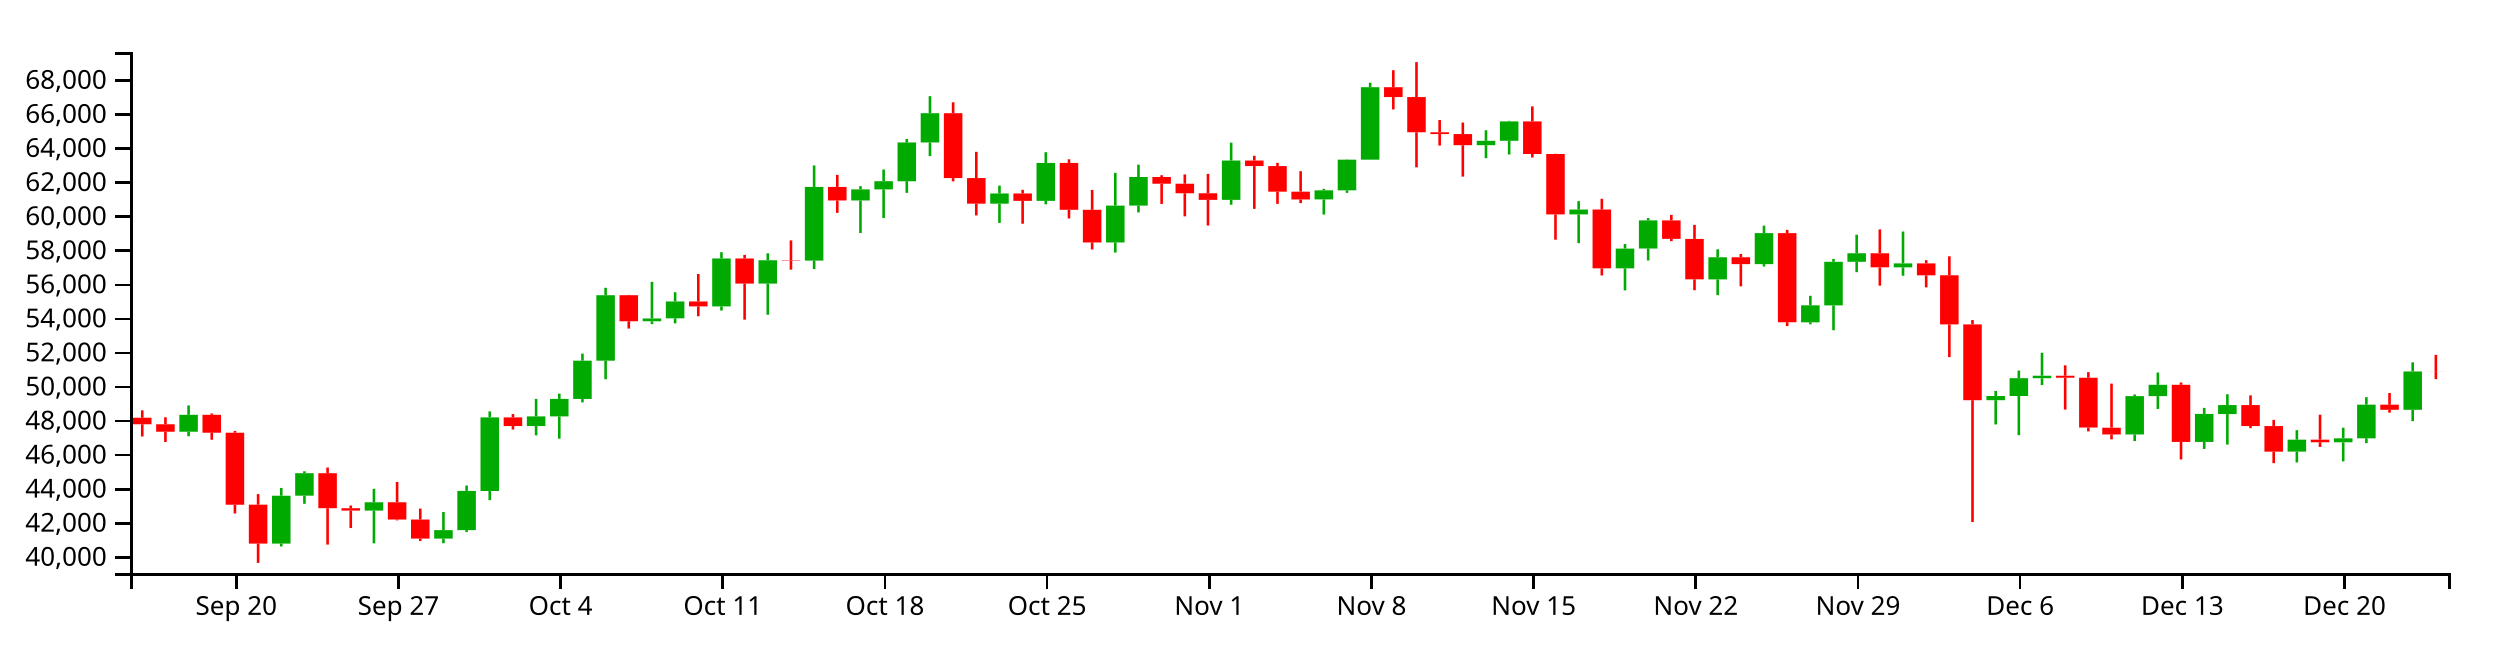
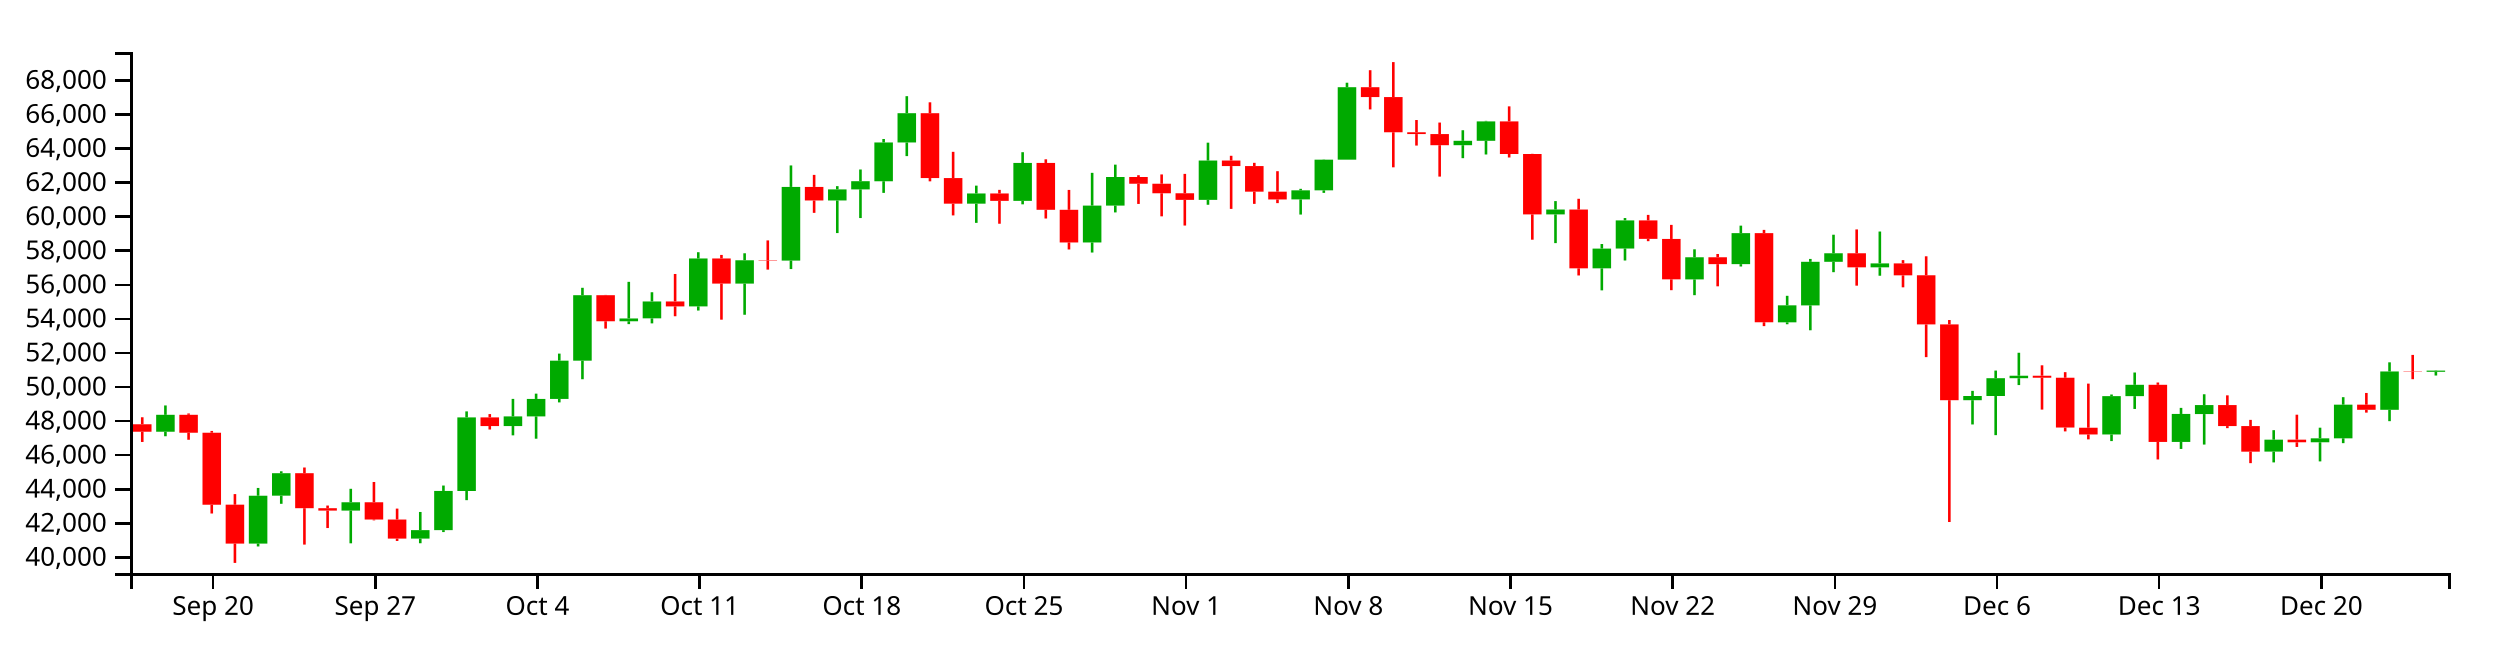
<svg xmlns="http://www.w3.org/2000/svg" version="1.1" width="960" height="250">
  <g transform="translate(50,20)">
    <style>.axis path,.axis line{fill:none;stroke:#000;shape-rendering:crispEdges;}path.candle{stroke:#000000;}path.candle.body{stroke-width:0;}path.candle.up{fill:#00AA00;stroke:#00AA00;}path.candle.down{fill:#FF0000;stroke:#FF0000;}</style>
    <g class="candlestick">
      <g class="data">
-         <path class="candle body up" d="M 18.86 145.788 l 7.117 0 L 25.978 139.294 l -7.117 0 L 18.86 145.788 M 54.446 188.736 l 7.117 0 L 61.563 170.358 l -7.117 0 L 54.446 188.736 M 63.343 170.34 l 7.117 0 L 70.46 161.713 l -7.117 0 L 63.343 170.34 M 90.032 176.069 l 7.117 0 L 97.149 172.862 l -7.117 0 L 90.032 176.069 M 116.721 186.833 l 7.117 0 L 123.838 183.567 l -7.117 0 L 116.721 186.833 M 125.618 183.567 l 7.117 0 L 132.735 168.524 l -7.117 0 L 125.618 183.567 M 134.514 168.55 l 7.117 0 L 141.631 140.283 l -7.117 0 L 134.514 168.55 M 152.307 143.597 l 7.117 0 L 159.424 139.901 l -7.117 0 L 152.307 143.597 M 161.204 139.901 l 7.117 0 L 168.321 133.196 l -7.117 0 L 161.204 139.901 M 170.1 133.196 l 7.117 0 L 177.217 118.498 l -7.117 0 L 170.1 133.196 M 178.996 118.498 l 7.117 0 L 186.114 93.361 l -7.117 0 L 178.996 118.498 M 196.789 103.367 l 7.117 0 L 203.906 102.28 l -7.117 0 L 196.789 103.367 M 205.686 102.252 l 7.117 0 L 212.803 95.75 l -7.117 0 L 205.686 102.252 M 223.479 97.652 l 7.117 0 L 230.596 79.256 l -7.117 0 L 223.479 97.652 M 241.271 88.9 l 7.117 0 L 248.389 79.939 l -7.117 0 L 241.271 88.9 M 259.064 80.063 l 7.117 0 L 266.182 51.776 l -7.117 0 L 259.064 80.063 M 276.857 56.989 l 7.117 0 L 283.974 52.719 l -7.117 0 L 276.857 56.989 M 285.754 52.719 l 7.117 0 L 292.871 49.569 l -7.117 0 L 285.754 52.719 M 294.65 49.597 l 7.117 0 L 301.767 34.716 l -7.117 0 L 294.65 49.597 M 303.547 34.716 l 7.117 0 L 310.664 23.46 l -7.117 0 L 303.547 34.716 M 330.236 58.214 l 7.117 0 L 337.353 54.299 l -7.117 0 L 330.236 58.214 M 348.029 57.141 l 7.117 0 L 355.146 42.577 l -7.117 0 L 348.029 57.141 M 374.718 73.094 l 7.117 0 L 381.835 58.949 l -7.117 0 L 374.718 73.094 M 383.615 58.949 l 7.117 0 L 390.732 47.974 l -7.117 0 L 383.615 58.949 M 419.2 56.756 l 7.117 0 L 426.317 41.654 l -7.117 0 L 419.2 56.756 M 454.786 56.566 l 7.117 0 L 461.903 53.096 l -7.117 0 L 454.786 56.566 M 463.683 53.096 l 7.117 0 L 470.8 41.303 l -7.117 0 L 463.683 53.096 M 472.579 41.303 l 7.117 0 L 479.696 13.489 l -7.117 0 L 472.579 41.303 M 517.061 35.752 l 7.117 0 L 524.178 34.066 l -7.117 0 L 517.061 35.752 M 525.958 34.066 l 7.117 0 L 533.075 26.615 l -7.117 0 L 525.958 34.066 M 552.647 62.331 l 7.117 0 L 559.764 60.46 l -7.117 0 L 552.647 62.331 M 570.44 83.048 l 7.117 0 L 577.557 75.456 l -7.117 0 L 570.44 83.048 M 579.336 75.425 l 7.117 0 L 586.453 64.629 l -7.117 0 L 579.336 75.425 M 606.026 87.285 l 7.117 0 L 613.143 78.799 l -7.117 0 L 606.026 87.285 M 623.818 81.435 l 7.117 0 L 630.936 69.516 l -7.117 0 L 623.818 81.435 M 641.611 103.769 l 7.117 0 L 648.729 97.246 l -7.117 0 L 641.611 103.769 M 650.508 97.276 l 7.117 0 L 657.625 80.541 l -7.117 0 L 650.508 97.276 M 659.404 80.541 l 7.117 0 L 666.521 77.262 l -7.117 0 L 659.404 80.541 M 677.197 82.662 l 7.117 0 L 684.314 81.135 l -7.117 0 L 677.197 82.662 M 712.783 133.67 l 7.117 0 L 719.9 132.075 l -7.117 0 L 712.783 133.67 M 721.679 132.075 l 7.117 0 L 728.796 125.236 l -7.117 0 L 721.679 132.075 M 730.576 125.236 l 7.117 0 L 737.693 124.274 l -7.117 0 L 730.576 125.236 M 766.162 146.831 l 7.117 0 L 773.279 132.117 l -7.117 0 L 766.162 146.831 M 775.058 132.117 l 7.117 0 L 782.175 127.774 l -7.117 0 L 775.058 132.117 M 792.851 149.694 l 7.117 0 L 799.968 138.963 l -7.117 0 L 792.851 149.694 M 801.747 139.005 l 7.117 0 L 808.864 135.551 l -7.117 0 L 801.747 139.005 M 828.437 153.416 l 7.117 0 L 835.554 148.833 l -7.117 0 L 828.437 153.416 M 846.23 149.835 l 7.117 0 L 853.347 148.311 l -7.117 0 L 846.23 149.835 M 855.126 148.311 l 7.117 0 L 862.243 135.388 l -7.117 0 L 855.126 148.311 M 872.919 137.362 l 7.117 0 L 880.036 122.64 l -7.117 0 L 872.919 137.362" />
-         <path class="candle body down" d="M 1.068 140.415 l 7.117 0 L 8.185 142.924 l -7.117 0 L 1.068 140.415 M 9.964 142.924 l 7.117 0 L 17.081 145.788 l -7.117 0 L 9.964 142.924 M 27.757 139.294 l 7.117 0 L 34.874 146.169 l -7.117 0 L 27.757 139.294 M 36.653 146.169 l 7.117 0 L 43.77 173.812 l -7.117 0 L 36.653 146.169 M 45.55 173.805 l 7.117 0 L 52.667 188.734 l -7.117 0 L 45.55 173.805 M 72.239 161.713 l 7.117 0 L 79.356 175.153 l -7.117 0 L 72.239 161.713 M 81.136 175.153 l 7.117 0 L 88.253 176.069 l -7.117 0 L 81.136 175.153 M 98.928 172.862 l 7.117 0 L 106.046 179.491 l -7.117 0 L 98.928 172.862 M 107.825 179.491 l 7.117 0 L 114.942 186.823 l -7.117 0 L 107.825 179.491 M 143.411 140.283 l 7.117 0 L 150.528 143.597 l -7.117 0 L 143.411 140.283 M 187.893 93.361 l 7.117 0 L 195.01 103.367 l -7.117 0 L 187.893 93.361 M 214.582 95.75 l 7.117 0 L 221.699 97.652 l -7.117 0 L 214.582 95.75 M 232.375 79.256 l 7.117 0 L 239.492 88.9 l -7.117 0 L 232.375 79.256 M 250.168 79.913 l 7.117 0 L 257.285 80.063 l -7.117 0 L 250.168 79.913 M 267.961 51.776 l 7.117 0 L 275.078 56.989 l -7.117 0 L 267.961 51.776 M 312.443 23.46 l 7.117 0 L 319.56 48.37 l -7.117 0 L 312.443 23.46 M 321.339 48.37 l 7.117 0 L 328.457 58.214 l -7.117 0 L 321.339 48.37 M 339.132 54.299 l 7.117 0 L 346.25 57.141 l -7.117 0 L 339.132 54.299 M 356.925 42.577 l 7.117 0 L 364.042 60.565 l -7.117 0 L 356.925 42.577 M 365.822 60.565 l 7.117 0 L 372.939 73.094 l -7.117 0 L 365.822 60.565 M 392.511 47.974 l 7.117 0 L 399.628 50.555 l -7.117 0 L 392.511 47.974 M 401.407 50.555 l 7.117 0 L 408.525 54.214 l -7.117 0 L 401.407 50.555 M 410.304 54.214 l 7.117 0 L 417.421 56.756 l -7.117 0 L 410.304 54.214 M 428.097 41.65 l 7.117 0 L 435.214 43.77 l -7.117 0 L 428.097 41.65 M 436.993 43.77 l 7.117 0 L 444.11 53.591 l -7.117 0 L 436.993 43.77 M 445.89 53.591 l 7.117 0 L 453.007 56.586 l -7.117 0 L 445.89 53.591 M 481.475 13.489 l 7.117 0 L 488.593 17.271 l -7.117 0 L 481.475 13.489 M 490.372 17.271 l 7.117 0 L 497.489 30.78 l -7.117 0 L 490.372 17.271 M 499.268 30.78 l 7.117 0 L 506.385 31.487 l -7.117 0 L 499.268 30.78 M 508.165 31.487 l 7.117 0 L 515.282 35.752 l -7.117 0 L 508.165 31.487 M 534.854 26.615 l 7.117 0 L 541.971 39.124 l -7.117 0 L 534.854 26.615 M 543.75 39.124 l 7.117 0 L 550.868 62.331 l -7.117 0 L 543.75 39.124 M 561.543 60.46 l 7.117 0 L 568.661 83.048 l -7.117 0 L 561.543 60.46 M 588.233 64.629 l 7.117 0 L 595.35 71.729 l -7.117 0 L 588.233 64.629 M 597.129 71.758 l 7.117 0 L 604.246 87.263 l -7.117 0 L 597.129 71.758 M 614.922 78.799 l 7.117 0 L 622.039 81.435 l -7.117 0 L 614.922 78.799 M 632.715 69.516 l 7.117 0 L 639.832 103.751 l -7.117 0 L 632.715 69.516 M 668.301 77.262 l 7.117 0 L 675.418 82.662 l -7.117 0 L 668.301 77.262 M 686.094 81.135 l 7.117 0 L 693.211 85.738 l -7.117 0 L 686.094 81.135 M 694.99 85.713 l 7.117 0 L 702.107 104.572 l -7.117 0 L 694.99 85.713 M 703.886 104.572 l 7.117 0 L 711.004 133.67 l -7.117 0 L 703.886 104.572 M 739.472 124.274 l 7.117 0 L 746.589 125.045 l -7.117 0 L 739.472 124.274 M 748.369 125.045 l 7.117 0 L 755.486 144.181 l -7.117 0 L 748.369 125.045 M 757.265 144.245 l 7.117 0 L 764.382 146.831 l -7.117 0 L 757.265 144.245 M 783.954 127.774 l 7.117 0 L 791.072 149.694 l -7.117 0 L 783.954 127.774 M 810.644 135.551 l 7.117 0 L 817.761 143.613 l -7.117 0 L 810.644 135.551 M 819.54 143.613 l 7.117 0 L 826.657 153.433 l -7.117 0 L 819.54 143.613 M 837.333 148.833 l 7.117 0 L 844.45 149.835 l -7.117 0 L 837.333 148.833 M 864.022 135.403 l 7.117 0 L 871.14 137.362 l -7.117 0 L 864.022 135.403 M 881.815 122.64 l 7.117 0 L 888.932 122.682 l -7.117 0 L 881.815 122.64" />
+         <path class="candle body up" d="M 9.964 145.788 l 7.117 0 L 17.081 139.294 l -7.117 0 L 9.964 145.788 M 45.55 188.736 l 7.117 0 L 52.667 170.358 l -7.117 0 L 45.55 188.736 M 54.446 170.34 l 7.117 0 L 61.563 161.713 l -7.117 0 L 54.446 170.34 M 81.136 176.069 l 7.117 0 L 88.253 172.862 l -7.117 0 L 81.136 176.069 M 107.825 186.833 l 7.117 0 L 114.942 183.567 l -7.117 0 L 107.825 186.833 M 116.721 183.567 l 7.117 0 L 123.838 168.524 l -7.117 0 L 116.721 183.567 M 125.618 168.55 l 7.117 0 L 132.735 140.283 l -7.117 0 L 125.618 168.55 M 143.411 143.597 l 7.117 0 L 150.528 139.901 l -7.117 0 L 143.411 143.597 M 152.307 139.901 l 7.117 0 L 159.424 133.196 l -7.117 0 L 152.307 139.901 M 161.204 133.196 l 7.117 0 L 168.321 118.498 l -7.117 0 L 161.204 133.196 M 170.1 118.498 l 7.117 0 L 177.217 93.361 l -7.117 0 L 170.1 118.498 M 187.893 103.367 l 7.117 0 L 195.01 102.28 l -7.117 0 L 187.893 103.367 M 196.789 102.252 l 7.117 0 L 203.906 95.75 l -7.117 0 L 196.789 102.252 M 214.582 97.652 l 7.117 0 L 221.699 79.256 l -7.117 0 L 214.582 97.652 M 232.375 88.9 l 7.117 0 L 239.492 79.939 l -7.117 0 L 232.375 88.9 M 250.168 80.063 l 7.117 0 L 257.285 51.776 l -7.117 0 L 250.168 80.063 M 267.961 56.989 l 7.117 0 L 275.078 52.719 l -7.117 0 L 267.961 56.989 M 276.857 52.719 l 7.117 0 L 283.974 49.569 l -7.117 0 L 276.857 52.719 M 285.754 49.597 l 7.117 0 L 292.871 34.716 l -7.117 0 L 285.754 49.597 M 294.65 34.716 l 7.117 0 L 301.767 23.46 l -7.117 0 L 294.65 34.716 M 321.339 58.214 l 7.117 0 L 328.457 54.299 l -7.117 0 L 321.339 58.214 M 339.132 57.141 l 7.117 0 L 346.25 42.577 l -7.117 0 L 339.132 57.141 M 365.822 73.094 l 7.117 0 L 372.939 58.949 l -7.117 0 L 365.822 73.094 M 374.718 58.949 l 7.117 0 L 381.835 47.974 l -7.117 0 L 374.718 58.949 M 410.304 56.756 l 7.117 0 L 417.421 41.654 l -7.117 0 L 410.304 56.756 M 445.89 56.566 l 7.117 0 L 453.007 53.096 l -7.117 0 L 445.89 56.566 M 454.786 53.096 l 7.117 0 L 461.903 41.303 l -7.117 0 L 454.786 53.096 M 463.683 41.303 l 7.117 0 L 470.8 13.489 l -7.117 0 L 463.683 41.303 M 508.165 35.752 l 7.117 0 L 515.282 34.066 l -7.117 0 L 508.165 35.752 M 517.061 34.066 l 7.117 0 L 524.178 26.615 l -7.117 0 L 517.061 34.066 M 543.75 62.331 l 7.117 0 L 550.868 60.46 l -7.117 0 L 543.75 62.331 M 561.543 83.048 l 7.117 0 L 568.661 75.456 l -7.117 0 L 561.543 83.048 M 570.44 75.425 l 7.117 0 L 577.557 64.629 l -7.117 0 L 570.44 75.425 M 597.129 87.285 l 7.117 0 L 604.246 78.799 l -7.117 0 L 597.129 87.285 M 614.922 81.435 l 7.117 0 L 622.039 69.516 l -7.117 0 L 614.922 81.435 M 632.715 103.769 l 7.117 0 L 639.832 97.246 l -7.117 0 L 632.715 103.769 M 641.611 97.276 l 7.117 0 L 648.729 80.541 l -7.117 0 L 641.611 97.276 M 650.508 80.541 l 7.117 0 L 657.625 77.262 l -7.117 0 L 650.508 80.541 M 668.301 82.662 l 7.117 0 L 675.418 81.135 l -7.117 0 L 668.301 82.662 M 703.886 133.67 l 7.117 0 L 711.004 132.075 l -7.117 0 L 703.886 133.67 M 712.783 132.075 l 7.117 0 L 719.9 125.236 l -7.117 0 L 712.783 132.075 M 721.679 125.236 l 7.117 0 L 728.796 124.274 l -7.117 0 L 721.679 125.236 M 757.265 146.831 l 7.117 0 L 764.382 132.117 l -7.117 0 L 757.265 146.831 M 766.162 132.117 l 7.117 0 L 773.279 127.774 l -7.117 0 L 766.162 132.117 M 783.954 149.694 l 7.117 0 L 791.072 138.963 l -7.117 0 L 783.954 149.694 M 792.851 139.005 l 7.117 0 L 799.968 135.551 l -7.117 0 L 792.851 139.005 M 819.54 153.416 l 7.117 0 L 826.657 148.833 l -7.117 0 L 819.54 153.416 M 837.333 149.835 l 7.117 0 L 844.45 148.311 l -7.117 0 L 837.333 149.835 M 846.23 148.311 l 7.117 0 L 853.347 135.388 l -7.117 0 L 846.23 148.311 M 864.022 137.362 l 7.117 0 L 871.14 122.64 l -7.117 0 L 864.022 137.362 M 881.815 122.763 l 7.117 0 L 888.932 122.305 l -7.117 0 L 881.815 122.763" />
+         <path class="candle body down" d="M 1.068 142.924 l 7.117 0 L 8.185 145.788 l -7.117 0 L 1.068 142.924 M 18.86 139.294 l 7.117 0 L 25.978 146.169 l -7.117 0 L 18.86 139.294 M 27.757 146.169 l 7.117 0 L 34.874 173.812 l -7.117 0 L 27.757 146.169 M 36.653 173.805 l 7.117 0 L 43.77 188.734 l -7.117 0 L 36.653 173.805 M 63.343 161.713 l 7.117 0 L 70.46 175.153 l -7.117 0 L 63.343 161.713 M 72.239 175.153 l 7.117 0 L 79.356 176.069 l -7.117 0 L 72.239 175.153 M 90.032 172.862 l 7.117 0 L 97.149 179.491 l -7.117 0 L 90.032 172.862 M 98.928 179.491 l 7.117 0 L 106.046 186.823 l -7.117 0 L 98.928 179.491 M 134.514 140.283 l 7.117 0 L 141.631 143.597 l -7.117 0 L 134.514 140.283 M 178.996 93.361 l 7.117 0 L 186.114 103.367 l -7.117 0 L 178.996 93.361 M 205.686 95.75 l 7.117 0 L 212.803 97.652 l -7.117 0 L 205.686 95.75 M 223.479 79.256 l 7.117 0 L 230.596 88.9 l -7.117 0 L 223.479 79.256 M 241.271 79.913 l 7.117 0 L 248.389 80.063 l -7.117 0 L 241.271 79.913 M 259.064 51.776 l 7.117 0 L 266.182 56.989 l -7.117 0 L 259.064 51.776 M 303.547 23.46 l 7.117 0 L 310.664 48.37 l -7.117 0 L 303.547 23.46 M 312.443 48.37 l 7.117 0 L 319.56 58.214 l -7.117 0 L 312.443 48.37 M 330.236 54.299 l 7.117 0 L 337.353 57.141 l -7.117 0 L 330.236 54.299 M 348.029 42.577 l 7.117 0 L 355.146 60.565 l -7.117 0 L 348.029 42.577 M 356.925 60.565 l 7.117 0 L 364.042 73.094 l -7.117 0 L 356.925 60.565 M 383.615 47.974 l 7.117 0 L 390.732 50.555 l -7.117 0 L 383.615 47.974 M 392.511 50.555 l 7.117 0 L 399.628 54.214 l -7.117 0 L 392.511 50.555 M 401.407 54.214 l 7.117 0 L 408.525 56.756 l -7.117 0 L 401.407 54.214 M 419.2 41.65 l 7.117 0 L 426.317 43.77 l -7.117 0 L 419.2 41.65 M 428.097 43.77 l 7.117 0 L 435.214 53.591 l -7.117 0 L 428.097 43.77 M 436.993 53.591 l 7.117 0 L 444.11 56.586 l -7.117 0 L 436.993 53.591 M 472.579 13.489 l 7.117 0 L 479.696 17.271 l -7.117 0 L 472.579 13.489 M 481.475 17.271 l 7.117 0 L 488.593 30.78 l -7.117 0 L 481.475 17.271 M 490.372 30.78 l 7.117 0 L 497.489 31.487 l -7.117 0 L 490.372 30.78 M 499.268 31.487 l 7.117 0 L 506.385 35.752 l -7.117 0 L 499.268 31.487 M 525.958 26.615 l 7.117 0 L 533.075 39.124 l -7.117 0 L 525.958 26.615 M 534.854 39.124 l 7.117 0 L 541.971 62.331 l -7.117 0 L 534.854 39.124 M 552.647 60.46 l 7.117 0 L 559.764 83.048 l -7.117 0 L 552.647 60.46 M 579.336 64.629 l 7.117 0 L 586.453 71.729 l -7.117 0 L 579.336 64.629 M 588.233 71.758 l 7.117 0 L 595.35 87.263 l -7.117 0 L 588.233 71.758 M 606.026 78.799 l 7.117 0 L 613.143 81.435 l -7.117 0 L 606.026 78.799 M 623.818 69.516 l 7.117 0 L 630.936 103.751 l -7.117 0 L 623.818 69.516 M 659.404 77.262 l 7.117 0 L 666.521 82.662 l -7.117 0 L 659.404 77.262 M 677.197 81.135 l 7.117 0 L 684.314 85.738 l -7.117 0 L 677.197 81.135 M 686.094 85.713 l 7.117 0 L 693.211 104.572 l -7.117 0 L 686.094 85.713 M 694.99 104.572 l 7.117 0 L 702.107 133.67 l -7.117 0 L 694.99 104.572 M 730.576 124.274 l 7.117 0 L 737.693 125.045 l -7.117 0 L 730.576 124.274 M 739.472 125.045 l 7.117 0 L 746.589 144.181 l -7.117 0 L 739.472 125.045 M 748.369 144.245 l 7.117 0 L 755.486 146.831 l -7.117 0 L 748.369 144.245 M 775.058 127.774 l 7.117 0 L 782.175 149.694 l -7.117 0 L 775.058 127.774 M 801.747 135.551 l 7.117 0 L 808.864 143.613 l -7.117 0 L 801.747 135.551 M 810.644 143.613 l 7.117 0 L 817.761 153.433 l -7.117 0 L 810.644 143.613 M 828.437 148.833 l 7.117 0 L 835.554 149.835 l -7.117 0 L 828.437 148.833 M 855.126 135.403 l 7.117 0 L 862.243 137.362 l -7.117 0 L 855.126 135.403 M 872.919 122.64 l 7.117 0 L 880.036 122.763 l -7.117 0 L 872.919 122.64" />
        <path class="candle body equal" />
-         <path class="candle wick up" d="M 22.419 135.693 L 22.419 139.294 M 22.419 145.788 L 22.419 147.517 M 58.005 167.37 L 58.005 170.358 M 58.005 188.736 L 58.005 189.839 M 66.901 160.976 L 66.901 161.713 M 66.901 170.34 L 66.901 173.462 M 93.591 167.7 L 93.591 172.862 M 93.591 176.069 L 93.591 188.632 M 120.28 176.596 L 120.28 183.567 M 120.28 186.833 L 120.28 188.606 M 129.176 166.448 L 129.176 168.524 M 129.176 183.567 L 129.176 184.313 M 138.073 137.971 L 138.073 140.283 M 138.073 168.55 L 138.073 172.063 M 155.866 133.176 L 155.866 139.901 M 155.866 143.597 L 155.866 147.174 M 164.762 131.161 L 164.762 133.196 M 164.762 139.901 L 164.762 148.463 M 173.659 115.788 L 173.659 118.498 M 173.659 133.196 L 173.659 134.521 M 182.555 90.515 L 182.555 93.361 M 182.555 118.498 L 182.555 125.625 M 200.348 88.226 L 200.348 102.28 M 200.348 103.367 L 200.348 104.464 M 209.244 92.223 L 209.244 95.75 M 209.244 102.252 L 209.244 104.175 M 227.037 76.851 L 227.037 79.256 M 227.037 97.652 L 227.037 99.247 M 244.83 77.257 L 244.83 79.939 M 244.83 88.9 L 244.83 100.869 M 262.623 43.531 L 262.623 51.776 M 262.623 80.063 L 262.623 83.32 M 280.416 51.476 L 280.416 52.719 M 280.416 56.989 L 280.416 69.499 M 289.312 45.083 L 289.312 49.569 M 289.312 52.719 L 289.312 63.733 M 298.209 33.373 L 298.209 34.716 M 298.209 49.597 L 298.209 54.067 M 307.105 16.928 L 307.105 23.46 M 307.105 34.716 L 307.105 39.944 M 333.794 51.284 L 333.794 54.299 M 333.794 58.214 L 333.794 65.58 M 351.587 38.444 L 351.587 42.577 M 351.587 57.141 L 351.587 58.464 M 378.277 46.37 L 378.277 58.949 M 378.277 73.094 L 378.277 76.975 M 387.173 43.223 L 387.173 47.974 M 387.173 58.949 L 387.173 61.572 M 422.759 34.785 L 422.759 41.654 M 422.759 56.756 L 422.759 58.63 M 458.345 52.509 L 458.345 53.096 M 458.345 56.566 L 458.345 62.389 M 467.241 41.22 L 467.241 41.303 M 467.241 53.096 L 467.241 54.063 M 476.138 11.767 L 476.138 13.489 M 476.138 41.303 L 476.138 41.303 M 520.62 30.01 L 520.62 34.066 M 520.62 35.752 L 520.62 40.736 M 529.516 26.41 L 529.516 26.615 M 529.516 34.066 L 529.516 39.323 M 556.206 57.22 L 556.206 60.46 M 556.206 62.331 L 556.206 73.358 M 573.998 73.705 L 573.998 75.456 M 573.998 83.048 L 573.998 91.497 M 582.895 63.73 L 582.895 64.629 M 582.895 75.425 L 582.895 80.03 M 609.584 75.733 L 609.584 78.799 M 609.584 87.285 L 609.584 93.348 M 627.377 66.648 L 627.377 69.516 M 627.377 81.435 L 627.377 82.339 M 645.17 93.59 L 645.17 97.246 M 645.17 103.769 L 645.17 104.513 M 654.066 79.428 L 654.066 80.541 M 654.066 97.276 L 654.066 106.825 M 662.963 70.134 L 662.963 77.262 M 662.963 80.541 L 662.963 84.519 M 680.756 68.907 L 680.756 81.135 M 680.756 82.662 L 680.756 85.884 M 716.341 130.095 L 716.341 132.075 M 716.341 133.67 L 716.341 142.993 M 725.238 122.298 L 725.238 125.236 M 725.238 132.075 L 725.238 147.096 M 734.134 115.461 L 734.134 124.274 M 734.134 125.236 L 734.134 127.867 M 769.72 131.491 L 769.72 132.117 M 769.72 146.831 L 769.72 149.379 M 778.617 123.044 L 778.617 127.774 M 778.617 132.117 L 778.617 137.036 M 796.409 136.627 L 796.409 138.963 M 796.409 149.694 L 796.409 152.394 M 805.306 131.397 L 805.306 135.551 M 805.306 139.005 L 805.306 150.713 M 831.995 145.183 L 831.995 148.833 M 831.995 153.416 L 831.995 157.561 M 849.788 144.234 L 849.788 148.311 M 849.788 149.835 L 849.788 157.177 M 858.685 132.516 L 858.685 135.388 M 858.685 148.311 L 858.685 150.17 M 876.477 119.133 L 876.477 122.64 M 876.477 137.362 L 876.477 141.729" style="stroke-width: 1px;" />
-         <path class="candle wick down" d="M 4.626 137.565 L 4.626 140.415 M 4.626 142.924 L 4.626 147.612 M 13.523 140.228 L 13.523 142.924 M 13.523 145.788 L 13.523 149.715 M 31.315 138.77 L 31.315 139.294 M 31.315 146.169 L 31.315 148.867 M 40.212 145.478 L 40.212 146.169 M 40.212 173.812 L 40.212 177.185 M 49.108 169.734 L 49.108 173.805 M 49.108 188.734 L 49.108 196.154 M 75.798 159.524 L 75.798 161.713 M 75.798 175.153 L 75.798 189.122 M 84.694 174.131 L 84.694 175.153 M 84.694 176.069 L 84.694 182.769 M 102.487 165.084 L 102.487 172.862 M 102.487 179.491 L 102.487 179.814 M 111.383 175.305 L 111.383 179.491 M 111.383 186.823 L 111.383 187.729 M 146.969 139.007 L 146.969 140.283 M 146.969 143.597 L 146.969 144.936 M 191.451 93.248 L 191.451 93.361 M 191.451 103.367 L 191.451 106.168 M 218.141 85.209 L 218.141 95.75 M 218.141 97.652 L 218.141 101.439 M 235.934 77.891 L 235.934 79.256 M 235.934 88.9 L 235.934 102.754 M 253.727 72.315 L 253.727 79.913 M 253.727 80.063 L 253.727 83.529 M 271.519 47.158 L 271.519 51.776 M 271.519 56.989 L 271.519 61.735 M 316.002 19.285 L 316.002 23.46 M 316.002 48.37 L 316.002 49.634 M 324.898 38.302 L 324.898 48.37 M 324.898 58.214 L 324.898 62.716 M 342.691 52.904 L 342.691 54.299 M 342.691 57.141 L 342.691 65.917 M 360.484 41.173 L 360.484 42.577 M 360.484 60.565 L 360.484 63.909 M 369.38 52.93 L 369.38 60.565 M 369.38 73.094 L 369.38 75.798 M 396.07 47.284 L 396.07 47.974 M 396.07 50.555 L 396.07 58.314 M 404.966 46.983 L 404.966 50.555 M 404.966 54.214 L 404.966 63.073 M 413.862 46.77 L 413.862 54.214 M 413.862 56.756 L 413.862 66.608 M 431.655 39.822 L 431.655 41.65 M 431.655 43.77 L 431.655 60.212 M 440.552 42.528 L 440.552 43.77 M 440.552 53.591 L 440.552 58.287 M 449.448 45.737 L 449.448 53.591 M 449.448 56.586 L 449.448 58 M 485.034 6.958 L 485.034 13.489 M 485.034 17.271 L 485.034 22.015 M 493.93 3.846 L 493.93 17.271 M 493.93 30.78 L 493.93 44.251 M 502.827 26.085 L 502.827 30.78 M 502.827 31.487 L 502.827 35.897 M 511.723 27.062 L 511.723 31.487 M 511.723 35.752 L 511.723 47.815 M 538.413 20.841 L 538.413 26.615 M 538.413 39.124 L 538.413 40.476 M 547.309 39.055 L 547.309 39.124 M 547.309 62.331 L 547.309 72.043 M 565.102 56.332 L 565.102 60.46 M 565.102 83.048 L 565.102 85.778 M 591.791 62.521 L 591.791 64.629 M 591.791 71.729 L 591.791 72.615 M 600.688 66.353 L 600.688 71.758 M 600.688 87.263 L 600.688 91.431 M 618.481 77.531 L 618.481 78.799 M 618.481 81.435 L 618.481 89.946 M 636.273 68.276 L 636.273 69.516 M 636.273 103.751 L 636.273 105.233 M 671.859 68.099 L 671.859 77.262 M 671.859 82.662 L 671.859 89.694 M 689.652 79.883 L 689.652 81.135 M 689.652 85.738 L 689.652 90.334 M 698.549 78.414 L 698.549 85.713 M 698.549 104.572 L 698.549 117.138 M 707.445 102.884 L 707.445 104.572 M 707.445 133.67 L 707.445 180.453 M 743.031 120.277 L 743.031 124.274 M 743.031 125.045 L 743.031 137.284 M 751.927 122.908 L 751.927 125.045 M 751.927 144.181 L 751.927 145.657 M 760.824 127.309 L 760.824 144.245 M 760.824 146.831 L 760.824 148.718 M 787.513 126.884 L 787.513 127.774 M 787.513 149.694 L 787.513 156.432 M 814.202 131.813 L 814.202 135.551 M 814.202 143.613 L 814.202 144.407 M 823.099 141.235 L 823.099 143.613 M 823.099 153.433 L 823.099 157.849 M 840.892 139.246 L 840.892 148.833 M 840.892 149.835 L 840.892 151.629 M 867.581 130.899 L 867.581 135.403 M 867.581 137.362 L 867.581 138.449 M 885.374 116.287 L 885.374 122.64 M 885.374 122.682 L 885.374 125.612" style="stroke-width: 1px;" />
+         <path class="candle wick up" d="M 13.523 135.693 L 13.523 139.294 M 13.523 145.788 L 13.523 147.517 M 49.108 167.37 L 49.108 170.358 M 49.108 188.736 L 49.108 189.839 M 58.005 160.976 L 58.005 161.713 M 58.005 170.34 L 58.005 173.462 M 84.694 167.7 L 84.694 172.862 M 84.694 176.069 L 84.694 188.632 M 111.383 176.596 L 111.383 183.567 M 111.383 186.833 L 111.383 188.606 M 120.28 166.448 L 120.28 168.524 M 120.28 183.567 L 120.28 184.313 M 129.176 137.971 L 129.176 140.283 M 129.176 168.55 L 129.176 172.063 M 146.969 133.176 L 146.969 139.901 M 146.969 143.597 L 146.969 147.174 M 155.866 131.161 L 155.866 133.196 M 155.866 139.901 L 155.866 148.463 M 164.762 115.788 L 164.762 118.498 M 164.762 133.196 L 164.762 134.521 M 173.659 90.515 L 173.659 93.361 M 173.659 118.498 L 173.659 125.625 M 191.451 88.226 L 191.451 102.28 M 191.451 103.367 L 191.451 104.464 M 200.348 92.223 L 200.348 95.75 M 200.348 102.252 L 200.348 104.175 M 218.141 76.851 L 218.141 79.256 M 218.141 97.652 L 218.141 99.247 M 235.934 77.257 L 235.934 79.939 M 235.934 88.9 L 235.934 100.869 M 253.727 43.531 L 253.727 51.776 M 253.727 80.063 L 253.727 83.32 M 271.519 51.476 L 271.519 52.719 M 271.519 56.989 L 271.519 69.499 M 280.416 45.083 L 280.416 49.569 M 280.416 52.719 L 280.416 63.733 M 289.312 33.373 L 289.312 34.716 M 289.312 49.597 L 289.312 54.067 M 298.209 16.928 L 298.209 23.46 M 298.209 34.716 L 298.209 39.944 M 324.898 51.284 L 324.898 54.299 M 324.898 58.214 L 324.898 65.58 M 342.691 38.444 L 342.691 42.577 M 342.691 57.141 L 342.691 58.464 M 369.38 46.37 L 369.38 58.949 M 369.38 73.094 L 369.38 76.975 M 378.277 43.223 L 378.277 47.974 M 378.277 58.949 L 378.277 61.572 M 413.862 34.785 L 413.862 41.654 M 413.862 56.756 L 413.862 58.63 M 449.448 52.509 L 449.448 53.096 M 449.448 56.566 L 449.448 62.389 M 458.345 41.22 L 458.345 41.303 M 458.345 53.096 L 458.345 54.063 M 467.241 11.767 L 467.241 13.489 M 467.241 41.303 L 467.241 41.303 M 511.723 30.01 L 511.723 34.066 M 511.723 35.752 L 511.723 40.736 M 520.62 26.41 L 520.62 26.615 M 520.62 34.066 L 520.62 39.323 M 547.309 57.22 L 547.309 60.46 M 547.309 62.331 L 547.309 73.358 M 565.102 73.705 L 565.102 75.456 M 565.102 83.048 L 565.102 91.497 M 573.998 63.73 L 573.998 64.629 M 573.998 75.425 L 573.998 80.03 M 600.688 75.733 L 600.688 78.799 M 600.688 87.285 L 600.688 93.348 M 618.481 66.648 L 618.481 69.516 M 618.481 81.435 L 618.481 82.339 M 636.273 93.59 L 636.273 97.246 M 636.273 103.769 L 636.273 104.513 M 645.17 79.428 L 645.17 80.541 M 645.17 97.276 L 645.17 106.825 M 654.066 70.134 L 654.066 77.262 M 654.066 80.541 L 654.066 84.519 M 671.859 68.907 L 671.859 81.135 M 671.859 82.662 L 671.859 85.884 M 707.445 130.095 L 707.445 132.075 M 707.445 133.67 L 707.445 142.993 M 716.341 122.298 L 716.341 125.236 M 716.341 132.075 L 716.341 147.096 M 725.238 115.461 L 725.238 124.274 M 725.238 125.236 L 725.238 127.867 M 760.824 131.491 L 760.824 132.117 M 760.824 146.831 L 760.824 149.379 M 769.72 123.044 L 769.72 127.774 M 769.72 132.117 L 769.72 137.036 M 787.513 136.627 L 787.513 138.963 M 787.513 149.694 L 787.513 152.394 M 796.409 131.397 L 796.409 135.551 M 796.409 139.005 L 796.409 150.713 M 823.099 145.183 L 823.099 148.833 M 823.099 153.416 L 823.099 157.561 M 840.892 144.234 L 840.892 148.311 M 840.892 149.835 L 840.892 157.177 M 849.788 132.516 L 849.788 135.388 M 849.788 148.311 L 849.788 150.17 M 867.581 119.133 L 867.581 122.64 M 867.581 137.362 L 867.581 141.729 M 885.374 122.205 L 885.374 122.305 M 885.374 122.763 L 885.374 124.202" style="stroke-width: 1px;" />
+         <path class="candle wick down" d="M 4.626 140.228 L 4.626 142.924 M 4.626 145.788 L 4.626 149.715 M 22.419 138.77 L 22.419 139.294 M 22.419 146.169 L 22.419 148.867 M 31.315 145.478 L 31.315 146.169 M 31.315 173.812 L 31.315 177.185 M 40.212 169.734 L 40.212 173.805 M 40.212 188.734 L 40.212 196.154 M 66.901 159.524 L 66.901 161.713 M 66.901 175.153 L 66.901 189.122 M 75.798 174.131 L 75.798 175.153 M 75.798 176.069 L 75.798 182.769 M 93.591 165.084 L 93.591 172.862 M 93.591 179.491 L 93.591 179.814 M 102.487 175.305 L 102.487 179.491 M 102.487 186.823 L 102.487 187.729 M 138.073 139.007 L 138.073 140.283 M 138.073 143.597 L 138.073 144.936 M 182.555 93.248 L 182.555 93.361 M 182.555 103.367 L 182.555 106.168 M 209.244 85.209 L 209.244 95.75 M 209.244 97.652 L 209.244 101.439 M 227.037 77.891 L 227.037 79.256 M 227.037 88.9 L 227.037 102.754 M 244.83 72.315 L 244.83 79.913 M 244.83 80.063 L 244.83 83.529 M 262.623 47.158 L 262.623 51.776 M 262.623 56.989 L 262.623 61.735 M 307.105 19.285 L 307.105 23.46 M 307.105 48.37 L 307.105 49.634 M 316.002 38.302 L 316.002 48.37 M 316.002 58.214 L 316.002 62.716 M 333.794 52.904 L 333.794 54.299 M 333.794 57.141 L 333.794 65.917 M 351.587 41.173 L 351.587 42.577 M 351.587 60.565 L 351.587 63.909 M 360.484 52.93 L 360.484 60.565 M 360.484 73.094 L 360.484 75.798 M 387.173 47.284 L 387.173 47.974 M 387.173 50.555 L 387.173 58.314 M 396.07 46.983 L 396.07 50.555 M 396.07 54.214 L 396.07 63.073 M 404.966 46.77 L 404.966 54.214 M 404.966 56.756 L 404.966 66.608 M 422.759 39.822 L 422.759 41.65 M 422.759 43.77 L 422.759 60.212 M 431.655 42.528 L 431.655 43.77 M 431.655 53.591 L 431.655 58.287 M 440.552 45.737 L 440.552 53.591 M 440.552 56.586 L 440.552 58 M 476.138 6.958 L 476.138 13.489 M 476.138 17.271 L 476.138 22.015 M 485.034 3.846 L 485.034 17.271 M 485.034 30.78 L 485.034 44.251 M 493.93 26.085 L 493.93 30.78 M 493.93 31.487 L 493.93 35.897 M 502.827 27.062 L 502.827 31.487 M 502.827 35.752 L 502.827 47.815 M 529.516 20.841 L 529.516 26.615 M 529.516 39.124 L 529.516 40.476 M 538.413 39.055 L 538.413 39.124 M 538.413 62.331 L 538.413 72.043 M 556.206 56.332 L 556.206 60.46 M 556.206 83.048 L 556.206 85.778 M 582.895 62.521 L 582.895 64.629 M 582.895 71.729 L 582.895 72.615 M 591.791 66.353 L 591.791 71.758 M 591.791 87.263 L 591.791 91.431 M 609.584 77.531 L 609.584 78.799 M 609.584 81.435 L 609.584 89.946 M 627.377 68.276 L 627.377 69.516 M 627.377 103.751 L 627.377 105.233 M 662.963 68.099 L 662.963 77.262 M 662.963 82.662 L 662.963 89.694 M 680.756 79.883 L 680.756 81.135 M 680.756 85.738 L 680.756 90.334 M 689.652 78.414 L 689.652 85.713 M 689.652 104.572 L 689.652 117.138 M 698.549 102.884 L 698.549 104.572 M 698.549 133.67 L 698.549 180.453 M 734.134 120.277 L 734.134 124.274 M 734.134 125.045 L 734.134 137.284 M 743.031 122.908 L 743.031 125.045 M 743.031 144.181 L 743.031 145.657 M 751.927 127.309 L 751.927 144.245 M 751.927 146.831 L 751.927 148.718 M 778.617 126.884 L 778.617 127.774 M 778.617 149.694 L 778.617 156.432 M 805.306 131.813 L 805.306 135.551 M 805.306 143.613 L 805.306 144.407 M 814.202 141.235 L 814.202 143.613 M 814.202 153.433 L 814.202 157.849 M 831.995 139.246 L 831.995 148.833 M 831.995 149.835 L 831.995 151.629 M 858.685 130.899 L 858.685 135.403 M 858.685 137.362 L 858.685 138.449 M 876.477 116.287 L 876.477 122.64 M 876.477 122.763 L 876.477 125.612" style="stroke-width: 1px;" />
        <path class="candle wick equal" style="stroke-width: 1px;" />
      </g>
    </g>
    <g class="x axis" transform="translate(0,200)" fill="none" font-size="10" font-family="sans-serif" text-anchor="middle">
      <path class="domain" stroke="#000" d="M0.5,6V0.5H890.5V6" />
-       <g class="tick" opacity="1" transform="translate(40.21192,0)">
+       <g class="tick" opacity="1" transform="translate(31.31547,0)">
        <line stroke="#000" y2="6" x1="0.5" x2="0.5" />
        <text fill="#000" y="9" x="0.5" dy="0.71em">Sep 20</text>
      </g>
-       <g class="tick" opacity="1" transform="translate(102.487,0)">
+       <g class="tick" opacity="1" transform="translate(93.59056,0)">
        <line stroke="#000" y2="6" x1="0.5" x2="0.5" />
        <text fill="#000" y="9" x="0.5" dy="0.71em">Sep 27</text>
      </g>
-       <g class="tick" opacity="1" transform="translate(164.7621,0)">
+       <g class="tick" opacity="1" transform="translate(155.8657,0)">
        <line stroke="#000" y2="6" x1="0.5" x2="0.5" />
        <text fill="#000" y="9" x="0.5" dy="0.71em">Oct  4</text>
      </g>
-       <g class="tick" opacity="1" transform="translate(227.0372,0)">
+       <g class="tick" opacity="1" transform="translate(218.1407,0)">
        <line stroke="#000" y2="6" x1="0.5" x2="0.5" />
        <text fill="#000" y="9" x="0.5" dy="0.71em">Oct 11</text>
      </g>
-       <g class="tick" opacity="1" transform="translate(289.3123,0)">
+       <g class="tick" opacity="1" transform="translate(280.4158,0)">
        <line stroke="#000" y2="6" x1="0.5" x2="0.5" />
        <text fill="#000" y="9" x="0.5" dy="0.71em">Oct 18</text>
      </g>
-       <g class="tick" opacity="1" transform="translate(351.5874,0)">
+       <g class="tick" opacity="1" transform="translate(342.6909,0)">
        <line stroke="#000" y2="6" x1="0.5" x2="0.5" />
        <text fill="#000" y="9" x="0.5" dy="0.71em">Oct 25</text>
      </g>
-       <g class="tick" opacity="1" transform="translate(413.8625,0)">
+       <g class="tick" opacity="1" transform="translate(404.966,0)">
        <line stroke="#000" y2="6" x1="0.5" x2="0.5" />
        <text fill="#000" y="9" x="0.5" dy="0.71em">Nov  1</text>
      </g>
-       <g class="tick" opacity="1" transform="translate(476.1375,0)">
+       <g class="tick" opacity="1" transform="translate(467.2411,0)">
        <line stroke="#000" y2="6" x1="0.5" x2="0.5" />
        <text fill="#000" y="9" x="0.5" dy="0.71em">Nov  8</text>
      </g>
-       <g class="tick" opacity="1" transform="translate(538.4126,0)">
+       <g class="tick" opacity="1" transform="translate(529.5162,0)">
        <line stroke="#000" y2="6" x1="0.5" x2="0.5" />
        <text fill="#000" y="9" x="0.5" dy="0.71em">Nov 15</text>
      </g>
-       <g class="tick" opacity="1" transform="translate(600.6877,0)">
+       <g class="tick" opacity="1" transform="translate(591.7913,0)">
        <line stroke="#000" y2="6" x1="0.5" x2="0.5" />
        <text fill="#000" y="9" x="0.5" dy="0.71em">Nov 22</text>
      </g>
-       <g class="tick" opacity="1" transform="translate(662.9628,0)">
+       <g class="tick" opacity="1" transform="translate(654.0664,0)">
        <line stroke="#000" y2="6" x1="0.5" x2="0.5" />
        <text fill="#000" y="9" x="0.5" dy="0.71em">Nov 29</text>
      </g>
-       <g class="tick" opacity="1" transform="translate(725.2379,0)">
+       <g class="tick" opacity="1" transform="translate(716.3415,0)">
        <line stroke="#000" y2="6" x1="0.5" x2="0.5" />
        <text fill="#000" y="9" x="0.5" dy="0.71em">Dec  6</text>
      </g>
-       <g class="tick" opacity="1" transform="translate(787.513,0)">
+       <g class="tick" opacity="1" transform="translate(778.6166,0)">
        <line stroke="#000" y2="6" x1="0.5" x2="0.5" />
        <text fill="#000" y="9" x="0.5" dy="0.71em">Dec 13</text>
      </g>
-       <g class="tick" opacity="1" transform="translate(849.7881,0)">
+       <g class="tick" opacity="1" transform="translate(840.8916,0)">
        <line stroke="#000" y2="6" x1="0.5" x2="0.5" />
        <text fill="#000" y="9" x="0.5" dy="0.71em">Dec 20</text>
      </g>
    </g>
    <g class="y axis" fill="none" font-size="10" font-family="sans-serif" text-anchor="end">
      <path class="domain" stroke="#000" d="M-6,200.5H0.5V0.5H-6" />
      <g class="tick" opacity="1" transform="translate(0,193.5374)">
        <line stroke="#000" x2="-6" y1="0.5" y2="0.5" />
        <text fill="#000" x="-9" y="0.5" dy="0.32em">40,000</text>
      </g>
      <g class="tick" opacity="1" transform="translate(0,180.4553)">
        <line stroke="#000" x2="-6" y1="0.5" y2="0.5" />
        <text fill="#000" x="-9" y="0.5" dy="0.32em">42,000</text>
      </g>
      <g class="tick" opacity="1" transform="translate(0,167.3731)">
        <line stroke="#000" x2="-6" y1="0.5" y2="0.5" />
        <text fill="#000" x="-9" y="0.5" dy="0.32em">44,000</text>
      </g>
      <g class="tick" opacity="1" transform="translate(0,154.2909)">
        <line stroke="#000" x2="-6" y1="0.5" y2="0.5" />
        <text fill="#000" x="-9" y="0.5" dy="0.32em">46,000</text>
      </g>
      <g class="tick" opacity="1" transform="translate(0,141.2088)">
        <line stroke="#000" x2="-6" y1="0.5" y2="0.5" />
        <text fill="#000" x="-9" y="0.5" dy="0.32em">48,000</text>
      </g>
      <g class="tick" opacity="1" transform="translate(0,128.1266)">
        <line stroke="#000" x2="-6" y1="0.5" y2="0.5" />
        <text fill="#000" x="-9" y="0.5" dy="0.32em">50,000</text>
      </g>
      <g class="tick" opacity="1" transform="translate(0,115.0445)">
        <line stroke="#000" x2="-6" y1="0.5" y2="0.5" />
        <text fill="#000" x="-9" y="0.5" dy="0.32em">52,000</text>
      </g>
      <g class="tick" opacity="1" transform="translate(0,101.9623)">
        <line stroke="#000" x2="-6" y1="0.5" y2="0.5" />
        <text fill="#000" x="-9" y="0.5" dy="0.32em">54,000</text>
      </g>
      <g class="tick" opacity="1" transform="translate(0,88.88017)">
        <line stroke="#000" x2="-6" y1="0.5" y2="0.5" />
        <text fill="#000" x="-9" y="0.5" dy="0.32em">56,000</text>
      </g>
      <g class="tick" opacity="1" transform="translate(0,75.79801)">
        <line stroke="#000" x2="-6" y1="0.5" y2="0.5" />
        <text fill="#000" x="-9" y="0.5" dy="0.32em">58,000</text>
      </g>
      <g class="tick" opacity="1" transform="translate(0,62.71586)">
        <line stroke="#000" x2="-6" y1="0.5" y2="0.5" />
        <text fill="#000" x="-9" y="0.5" dy="0.32em">60,000</text>
      </g>
      <g class="tick" opacity="1" transform="translate(0,49.6337)">
        <line stroke="#000" x2="-6" y1="0.5" y2="0.5" />
        <text fill="#000" x="-9" y="0.5" dy="0.32em">62,000</text>
      </g>
      <g class="tick" opacity="1" transform="translate(0,36.55154)">
        <line stroke="#000" x2="-6" y1="0.5" y2="0.5" />
        <text fill="#000" x="-9" y="0.5" dy="0.32em">64,000</text>
      </g>
      <g class="tick" opacity="1" transform="translate(0,23.46939)">
        <line stroke="#000" x2="-6" y1="0.5" y2="0.5" />
        <text fill="#000" x="-9" y="0.5" dy="0.32em">66,000</text>
      </g>
      <g class="tick" opacity="1" transform="translate(0,10.38723)">
        <line stroke="#000" x2="-6" y1="0.5" y2="0.5" />
        <text fill="#000" x="-9" y="0.5" dy="0.32em">68,000</text>
      </g>
      <text transform="rotate(-90)" y="6" dy=".71em" style="text-anchor: end;">Price ($)</text>
    </g>
  </g>
</svg>
